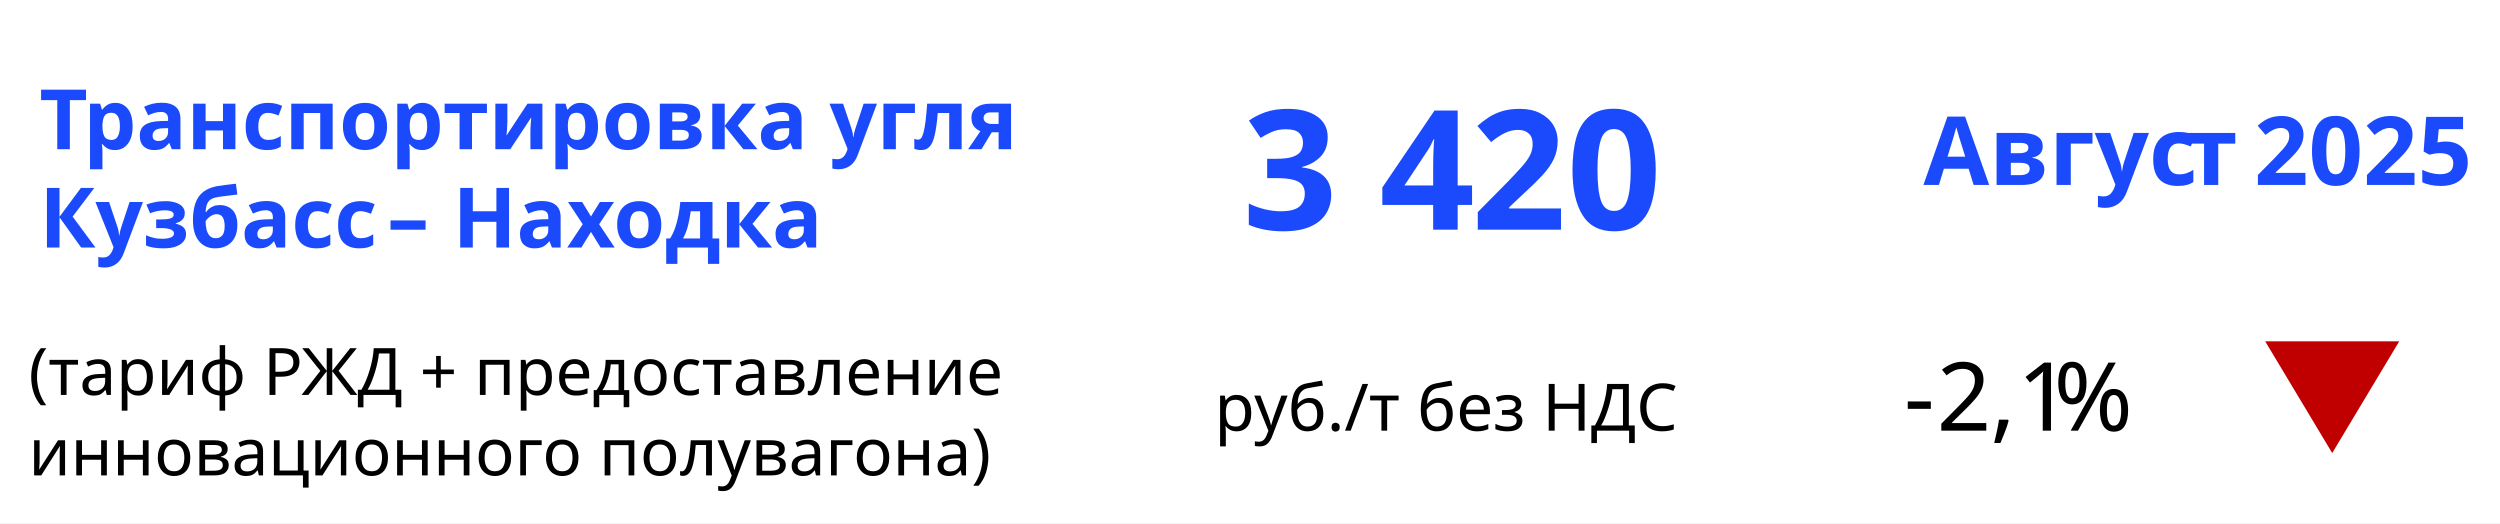
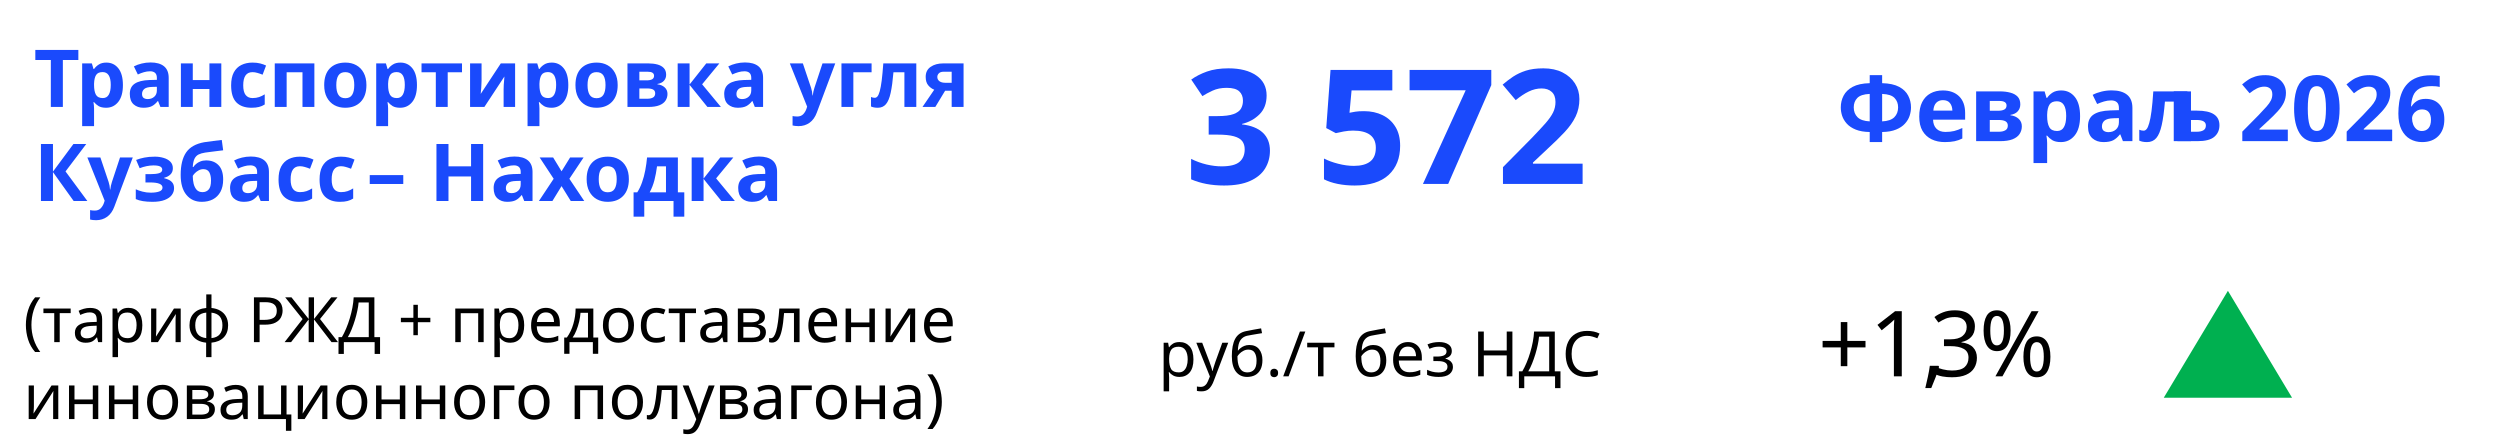
- <svg xmlns="http://www.w3.org/2000/svg" width="559.532" height="117.1" overflow="hidden" version="1.1" id="svg18">
-   <defs id="defs18" />
-   <g id="g18" transform="translate(-348.0216,-258.6038)">
+ <svg xmlns="http://www.w3.org/2000/svg" width="584.681" height="102.197" overflow="hidden" version="1.1" id="svg17">
+   <defs id="defs17" />
+   <g id="g17" transform="translate(-348.953,-266.9867)">
    <rect x="0" y="0" width="1280" height="720" fill="#ffffff" id="rect1" />
    <text fill="#1a4afc" font-family="'Cera CY', 'Cera CY_MSFontService', sans-serif" font-weight="700" font-size="18.667px" transform="translate(356.84,292)" id="text1">Транспортировка угля</text>
    <text fill="#1a4afc" font-family="'Cera CY', 'Cera CY_MSFontService', sans-serif" font-weight="700" font-size="18.667px" transform="translate(356.84,314)" id="text2">Кузбасс</text>
    <text fill="#1a4afc" font-family="'Cera CY', 'Cera CY_MSFontService', sans-serif" font-weight="700" font-size="18.667px" transform="translate(434.674,314)" id="text3">–</text>
    <text fill="#1a4afc" font-family="'Cera CY', 'Cera CY_MSFontService', sans-serif" font-weight="700" font-size="18.667px" transform="translate(449.34,314)" id="text4">Находка</text>
    <text font-family="CeraCY-Regular, CeraCY-Regular_MSFontService, sans-serif" font-weight="400" font-size="14.667px" transform="translate(354.412,347)" id="text5">(тариф РЖД + предоставление</text>
    <text font-family="CeraCY-Regular, CeraCY-Regular_MSFontService, sans-serif" font-weight="400" font-size="14.667px" transform="translate(354.412,365)" id="text6">инновационного полувагона)</text>
    <text fill="#1a4afc" font-family="'Cera CY', 'Cera CY_MSFontService', sans-serif" font-weight="700" font-size="37.333px" transform="translate(626.1,310)" id="text7">3</text>
-     <text fill="#1a4afc" font-family="'Cera CY', 'Cera CY_MSFontService', sans-serif" font-weight="700" font-size="37.333px" transform="translate(656.767,310)" id="text8">4</text>
-     <text fill="#1a4afc" font-family="'Cera CY', 'Cera CY_MSFontService', sans-serif" font-weight="700" font-size="37.333px" transform="translate(677.267,310)" id="text9">20</text>
+     <text fill="#1a4afc" font-family="'Cera CY', 'Cera CY_MSFontService', sans-serif" font-weight="700" font-size="37.333px" transform="translate(656.767,310)" id="text8">5</text>
+     <text fill="#1a4afc" font-family="'Cera CY', 'Cera CY_MSFontService', sans-serif" font-weight="700" font-size="37.333px" transform="translate(677.6,310)" id="text9">72</text>
    <text font-family="CeraCY-Regular, CeraCY-Regular_MSFontService, sans-serif" font-weight="400" font-size="14.667px" transform="translate(619.846,355)" id="text10">руб./т без НДС</text>
-     <text fill="#1a4afc" font-family="'Cera CY', 'Cera CY_MSFontService', sans-serif" font-weight="700" font-size="21.333px" transform="translate(778.509,300)" id="text11">Авгус</text>
-     <text fill="#1a4afc" font-family="'Cera CY', 'Cera CY_MSFontService', sans-serif" font-weight="700" font-size="21.333px" transform="translate(837.009,300)" id="text12">т</text>
-     <text fill="#1a4afc" font-family="'Cera CY', 'Cera CY_MSFontService', sans-serif" font-weight="700" font-size="21.333px" transform="translate(852.509,300)" id="text13">2025</text>
-     <text font-family="'Cera CY', 'Cera CY_MSFontService', sans-serif" font-weight="400" font-size="21.333px" transform="translate(774.148,355)" id="text14">-</text>
-     <text font-family="'Cera CY', 'Cera CY_MSFontService', sans-serif" font-weight="400" font-size="21.333px" transform="translate(781.481,355)" id="text15">2</text>
-     <text font-family="'Cera CY', 'Cera CY_MSFontService', sans-serif" font-weight="400" font-size="21.333px" transform="translate(793.481,355)" id="text16">,</text>
-     <text font-family="'Cera CY', 'Cera CY_MSFontService', sans-serif" font-weight="400" font-size="21.333px" transform="translate(799.481,355)" id="text17">1</text>
-     <text font-family="CeraCY-Regular, CeraCY-Regular_MSFontService, sans-serif" font-weight="400" font-size="21.333px" transform="translate(807.648,355)" id="text18">%</text>
-     <path d="m 885,335 -15,25 -15,-25 z" fill="#c00000" fill-rule="evenodd" id="path18" />
+     <text fill="#1a4afc" font-family="'Cera CY', 'Cera CY_MSFontService', sans-serif" font-weight="700" font-size="21.333px" transform="translate(778.509,300)" id="text11">Феврал</text>
+     <text fill="#1a4afc" font-family="'Cera CY', 'Cera CY_MSFontService', sans-serif" font-weight="700" font-size="21.333px" transform="translate(855.676,300)" id="text12">ь</text>
+     <text fill="#1a4afc" font-family="'Cera CY', 'Cera CY_MSFontService', sans-serif" font-weight="700" font-size="21.333px" transform="translate(872.509,300)" id="text13">2026</text>
+     <text font-family="CeraCY-Regular, CeraCY-Regular_MSFontService, sans-serif" font-weight="400" font-size="21.333px" transform="translate(774.148,355)" id="text14">+</text>
+     <text font-family="'Cera CY', 'Cera CY_MSFontService', sans-serif" font-weight="400" font-size="21.333px" transform="translate(786.148,355)" id="text15">1,</text>
+     <text font-family="'Cera CY', 'Cera CY_MSFontService', sans-serif" font-weight="400" font-size="21.333px" transform="translate(800.315,355)" id="text16">3</text>
+     <text font-family="CeraCY-Regular, CeraCY-Regular_MSFontService, sans-serif" font-weight="400" font-size="21.333px" transform="translate(811.815,355)" id="text17">%</text>
+     <path d="m 855,360 15,-25 15,25 z" fill="#00b050" fill-rule="evenodd" id="path17" />
  </g>
-   <rect style="opacity:0;fill:#ffffff;stroke:#ffffff;stroke-width:0.671" id="rect18" width="558.862" height="116.43" x="0.335" y="0.335" />
+   <rect style="opacity:0;fill:#000000;stroke:#ffffff;stroke-width:0.671" id="rect17" width="584.01" height="101.527" x="0.335" y="0.335" rx="27.5" ry="1.3183594e-05" />
</svg>
